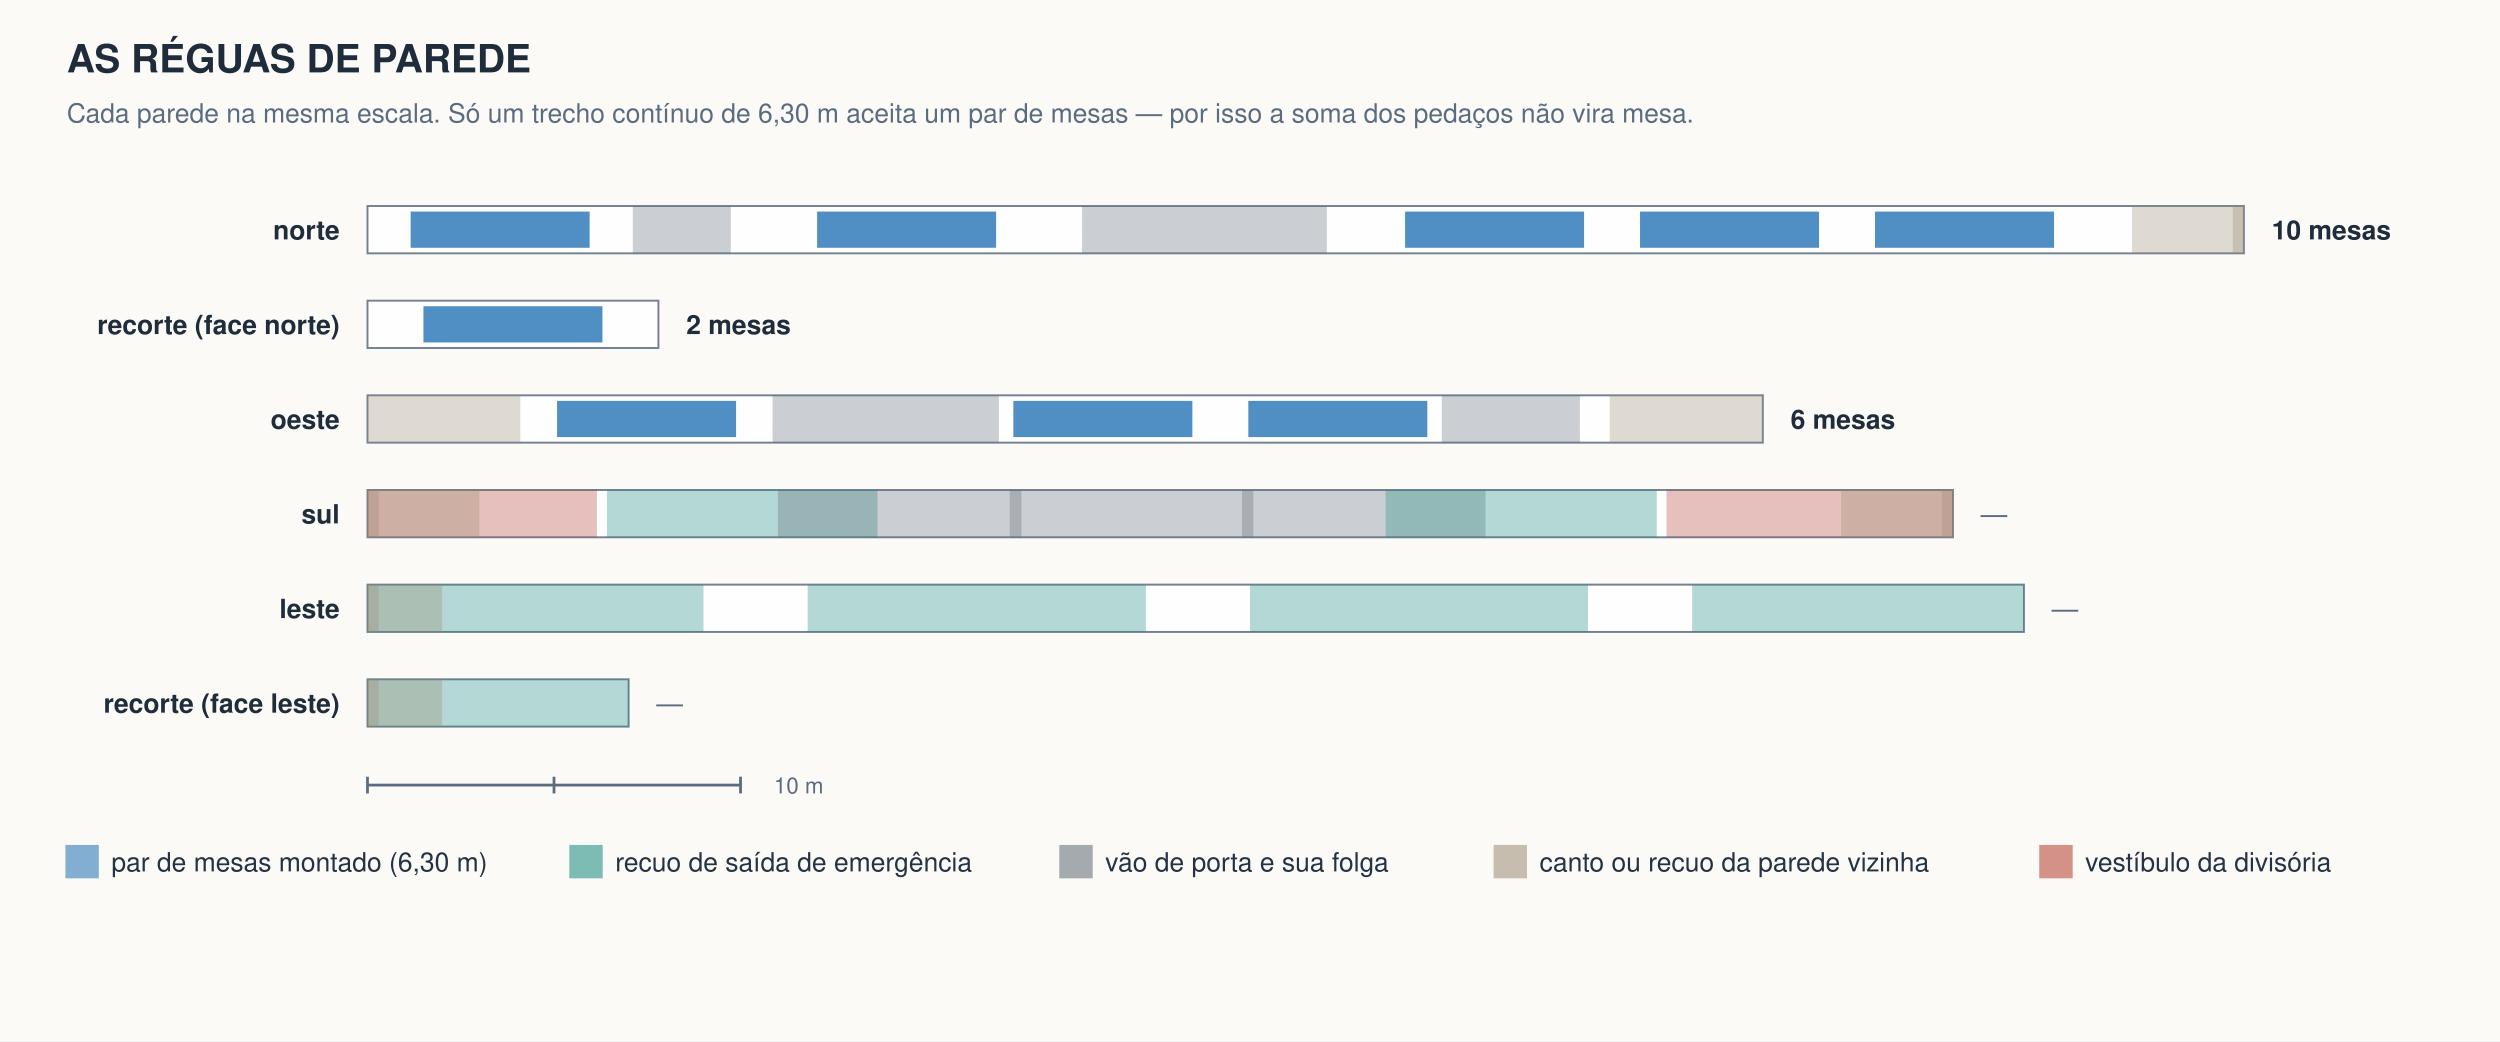
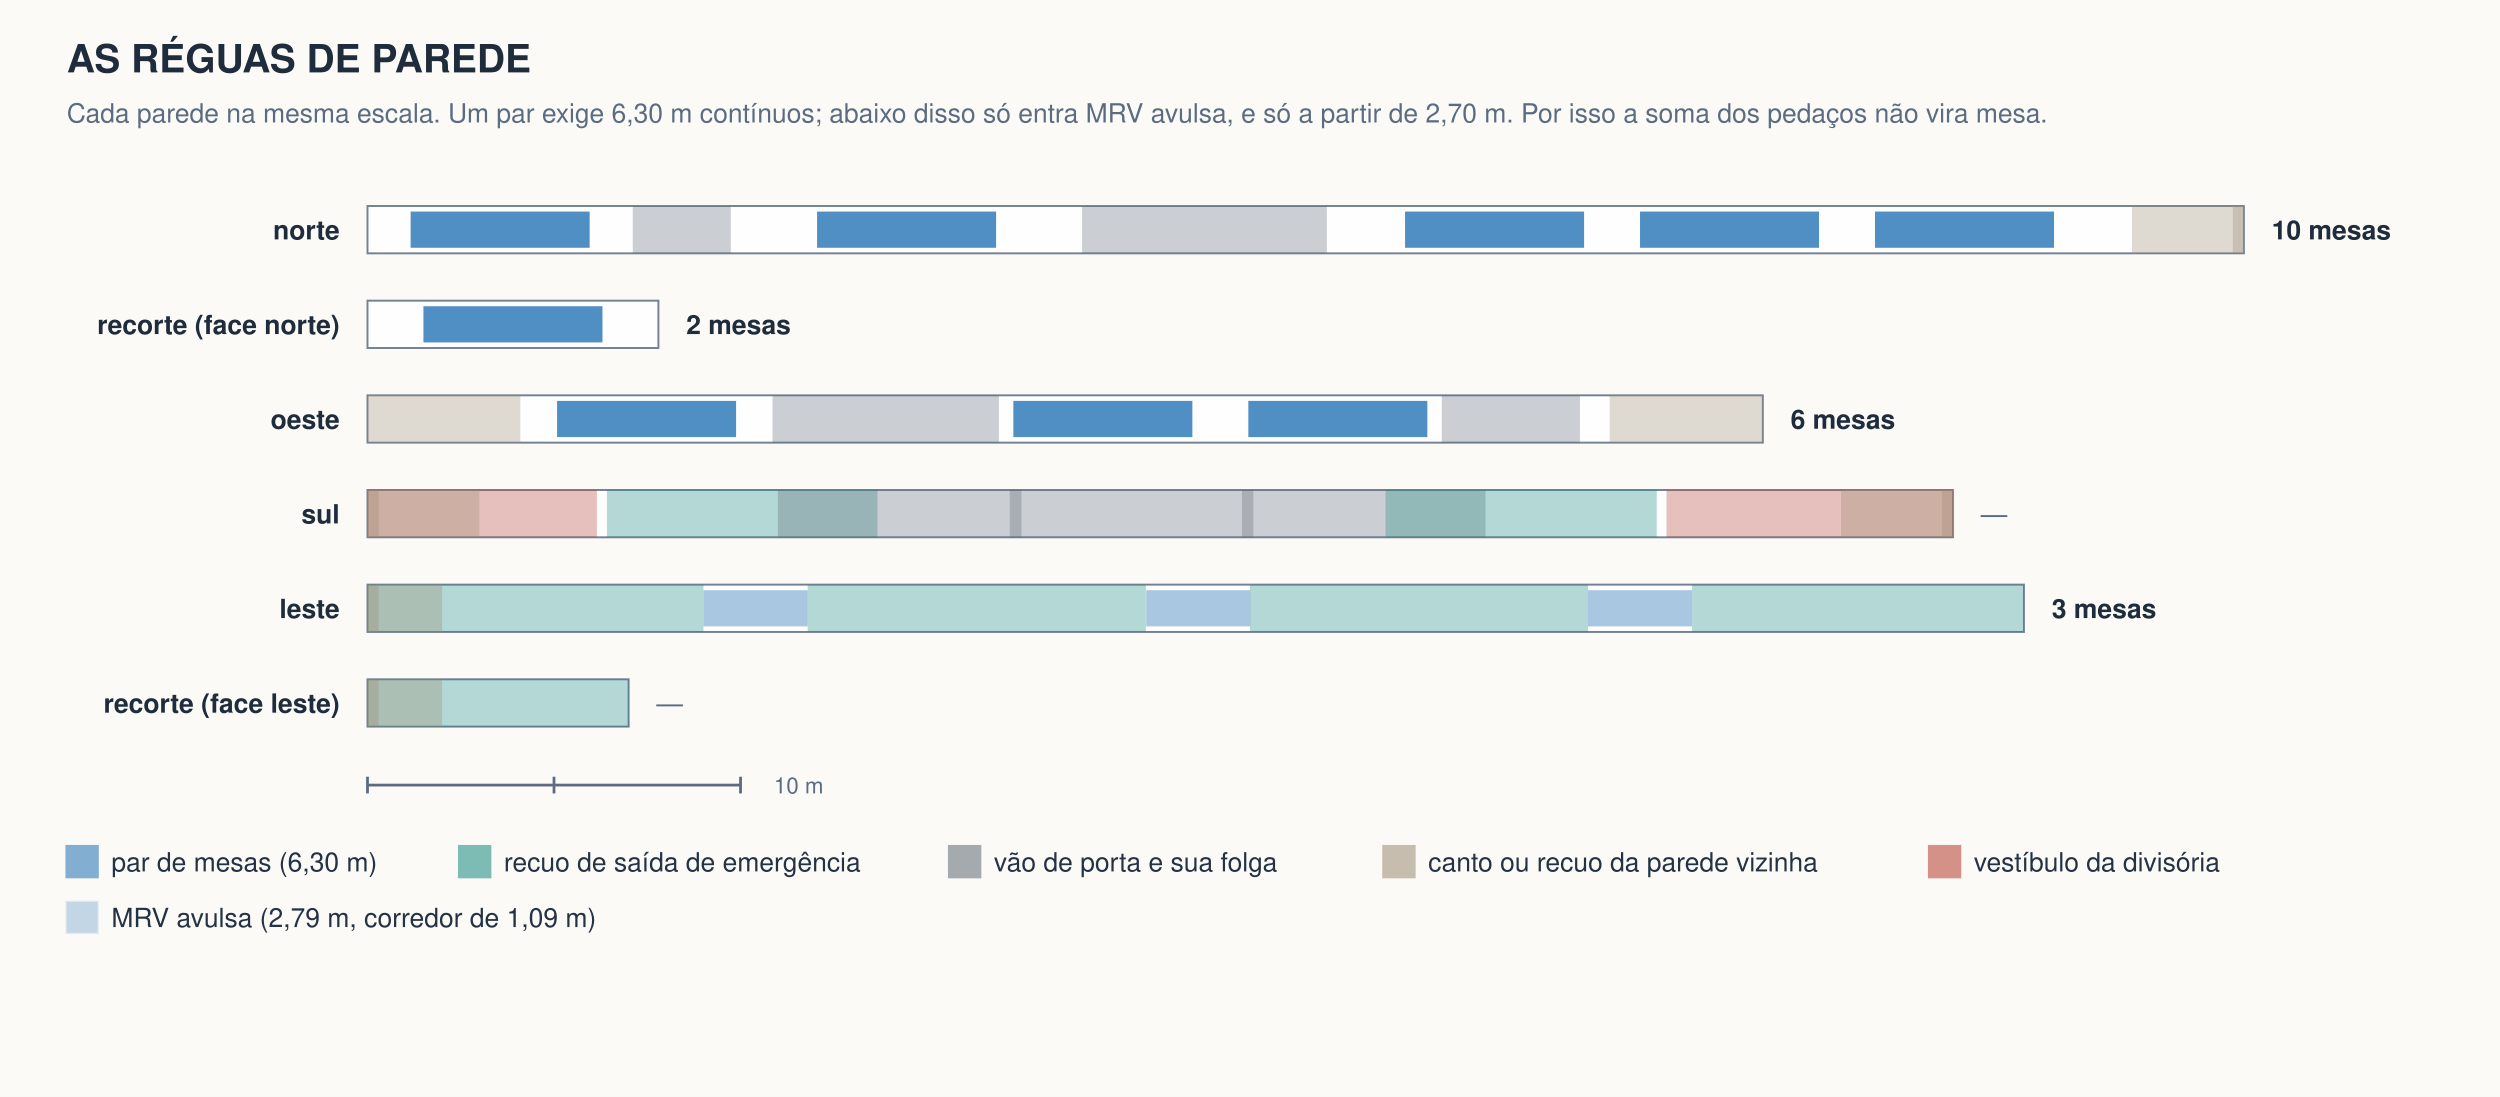
- <svg xmlns="http://www.w3.org/2000/svg" viewBox="0 0 898 374" style="width:100%;height:auto" role="img" aria-label="As réguas de parede do cenário B">
-   <rect x="0" y="0" width="898" height="374" fill="#fbfaf7" />
+ <svg xmlns="http://www.w3.org/2000/svg" viewBox="0 0 898 394" style="width:100%;height:auto" role="img" aria-label="As réguas de parede do cenário B">
+   <rect x="0" y="0" width="898" height="394" fill="#fbfaf7" />
  <text x="24.0" y="26.0" font-family="ui-sans-serif,system-ui,'Segoe UI',Helvetica,Arial,sans-serif" font-size="14" fill="#1f2c3c" text-anchor="start" font-weight="700">AS RÉGUAS DE PAREDE</text>
-   <text x="24.0" y="44.0" font-family="ui-sans-serif,system-ui,'Segoe UI',Helvetica,Arial,sans-serif" font-size="9.5" fill="#5c6c80" text-anchor="start">Cada parede na mesma escala. Só um trecho contínuo de 6,30 m aceita um par de mesas — por isso a soma dos pedaços não vira mesa.</text>
+   <text x="24.0" y="44.0" font-family="ui-sans-serif,system-ui,'Segoe UI',Helvetica,Arial,sans-serif" font-size="9.5" fill="#5c6c80" text-anchor="start">Cada parede na mesma escala. Um par exige 6,30 m contínuos; abaixo disso só entra MRV avulsa, e só a partir de 2,70 m. Por isso a soma dos pedaços não vira mesa.</text>
  <text x="122.0" y="86.0" font-family="ui-sans-serif,system-ui,'Segoe UI',Helvetica,Arial,sans-serif" font-size="9.5" fill="#1f2c3c" text-anchor="end" font-weight="600">norte</text>
  <rect x="132.0" y="74.0" width="674.0" height="17.0" fill="#fff" stroke="#5c6c80" stroke-width="0.7" opacity=".85" />
  <rect x="227.3" y="74.0" width="35.2" height="17.0" fill="#5d6773" opacity=".32" />
  <rect x="388.7" y="74.0" width="87.9" height="17.0" fill="#5d6773" opacity=".32" />
  <rect x="765.8" y="74.0" width="40.2" height="17.0" fill="#9a8b72" opacity=".32" />
  <rect x="802.0" y="74.0" width="4.0" height="17.0" fill="#9a8b72" opacity=".32" />
  <rect x="147.5" y="76.0" width="64.3" height="13.0" fill="#1f6fb2" opacity=".78" />
  <rect x="293.5" y="76.0" width="64.3" height="13.0" fill="#1f6fb2" opacity=".78" />
  <rect x="504.7" y="76.0" width="64.3" height="13.0" fill="#1f6fb2" opacity=".78" />
  <rect x="589.1" y="76.0" width="64.3" height="13.0" fill="#1f6fb2" opacity=".78" />
  <rect x="673.5" y="76.0" width="64.3" height="13.0" fill="#1f6fb2" opacity=".78" />
  <text x="816.0" y="86.0" font-family="ui-sans-serif,system-ui,'Segoe UI',Helvetica,Arial,sans-serif" font-size="9.5" fill="#1f2c3c" text-anchor="start" font-weight="600">10 mesas</text>
  <text x="122.0" y="120.0" font-family="ui-sans-serif,system-ui,'Segoe UI',Helvetica,Arial,sans-serif" font-size="9.5" fill="#1f2c3c" text-anchor="end" font-weight="600">recorte (face norte)</text>
  <rect x="132.0" y="108.0" width="104.5" height="17.0" fill="#fff" stroke="#5c6c80" stroke-width="0.7" opacity=".85" />
  <rect x="152.1" y="110.0" width="64.3" height="13.0" fill="#1f6fb2" opacity=".78" />
  <text x="246.5" y="120.0" font-family="ui-sans-serif,system-ui,'Segoe UI',Helvetica,Arial,sans-serif" font-size="9.5" fill="#1f2c3c" text-anchor="start" font-weight="600">2 mesas</text>
  <text x="122.0" y="154.0" font-family="ui-sans-serif,system-ui,'Segoe UI',Helvetica,Arial,sans-serif" font-size="9.5" fill="#1f2c3c" text-anchor="end" font-weight="600">oeste</text>
  <rect x="132.0" y="142.0" width="501.2" height="17.0" fill="#fff" stroke="#5c6c80" stroke-width="0.7" opacity=".85" />
  <rect x="277.5" y="142.0" width="81.3" height="17.0" fill="#5d6773" opacity=".32" />
  <rect x="517.9" y="142.0" width="49.6" height="17.0" fill="#5d6773" opacity=".32" />
  <rect x="578.2" y="142.0" width="54.9" height="17.0" fill="#9a8b72" opacity=".32" />
  <rect x="132.0" y="142.0" width="54.9" height="17.0" fill="#9a8b72" opacity=".32" />
  <rect x="200.1" y="144.0" width="64.3" height="13.0" fill="#1f6fb2" opacity=".78" />
  <rect x="364.0" y="144.0" width="64.3" height="13.0" fill="#1f6fb2" opacity=".78" />
  <rect x="448.4" y="144.0" width="64.3" height="13.0" fill="#1f6fb2" opacity=".78" />
  <text x="643.2" y="154.0" font-family="ui-sans-serif,system-ui,'Segoe UI',Helvetica,Arial,sans-serif" font-size="9.5" fill="#1f2c3c" text-anchor="start" font-weight="600">6 mesas</text>
  <text x="122.0" y="188.0" font-family="ui-sans-serif,system-ui,'Segoe UI',Helvetica,Arial,sans-serif" font-size="9.5" fill="#1f2c3c" text-anchor="end" font-weight="600">sul</text>
  <rect x="132.0" y="176.0" width="569.5" height="17.0" fill="#fff" stroke="#5c6c80" stroke-width="0.7" opacity=".85" />
  <rect x="132.0" y="176.0" width="82.4" height="17.0" fill="#b23b2e" opacity=".32" />
  <rect x="218.0" y="176.0" width="97.2" height="17.0" fill="#16867f" opacity=".32" />
  <rect x="279.4" y="176.0" width="87.5" height="17.0" fill="#5d6773" opacity=".32" />
  <rect x="362.7" y="176.0" width="87.5" height="17.0" fill="#5d6773" opacity=".32" />
  <rect x="446.1" y="176.0" width="87.5" height="17.0" fill="#5d6773" opacity=".32" />
  <rect x="497.7" y="176.0" width="97.4" height="17.0" fill="#16867f" opacity=".32" />
  <rect x="598.6" y="176.0" width="102.9" height="17.0" fill="#b23b2e" opacity=".32" />
  <rect x="661.3" y="176.0" width="40.2" height="17.0" fill="#9a8b72" opacity=".32" />
  <rect x="132.0" y="176.0" width="40.2" height="17.0" fill="#9a8b72" opacity=".32" />
  <rect x="697.5" y="176.0" width="4.0" height="17.0" fill="#9a8b72" opacity=".32" />
  <rect x="132.0" y="176.0" width="4.0" height="17.0" fill="#9a8b72" opacity=".32" />
  <text x="711.5" y="188.0" font-family="ui-sans-serif,system-ui,'Segoe UI',Helvetica,Arial,sans-serif" font-size="9.5" fill="#5c6c80" text-anchor="start">—</text>
  <text x="122.0" y="222.0" font-family="ui-sans-serif,system-ui,'Segoe UI',Helvetica,Arial,sans-serif" font-size="9.5" fill="#1f2c3c" text-anchor="end" font-weight="600">leste</text>
  <rect x="132.0" y="210.0" width="595.0" height="17.0" fill="#fff" stroke="#5c6c80" stroke-width="0.7" opacity=".85" />
  <rect x="132.0" y="210.0" width="120.7" height="17.0" fill="#16867f" opacity=".32" />
  <rect x="290.1" y="210.0" width="121.5" height="17.0" fill="#16867f" opacity=".32" />
  <rect x="449.0" y="210.0" width="121.4" height="17.0" fill="#16867f" opacity=".32" />
  <rect x="607.8" y="210.0" width="119.1" height="17.0" fill="#16867f" opacity=".32" />
  <rect x="132.0" y="210.0" width="26.8" height="17.0" fill="#9a8b72" opacity=".32" />
  <rect x="132.0" y="210.0" width="4.0" height="17.0" fill="#9a8b72" opacity=".32" />
-   <text x="737.0" y="222.0" font-family="ui-sans-serif,system-ui,'Segoe UI',Helvetica,Arial,sans-serif" font-size="9.5" fill="#5c6c80" text-anchor="start">—</text>
+   <rect x="252.7" y="212.0" width="37.4" height="13.0" fill="#1f6fb2" opacity=".38" />
+   <rect x="411.7" y="212.0" width="37.4" height="13.0" fill="#1f6fb2" opacity=".38" />
+   <rect x="570.4" y="212.0" width="37.4" height="13.0" fill="#1f6fb2" opacity=".38" />
+   <text x="737.0" y="222.0" font-family="ui-sans-serif,system-ui,'Segoe UI',Helvetica,Arial,sans-serif" font-size="9.5" fill="#1f2c3c" text-anchor="start" font-weight="600">3 mesas</text>
  <text x="122.0" y="256.0" font-family="ui-sans-serif,system-ui,'Segoe UI',Helvetica,Arial,sans-serif" font-size="9.5" fill="#1f2c3c" text-anchor="end" font-weight="600">recorte (face leste)</text>
  <rect x="132.0" y="244.0" width="93.8" height="17.0" fill="#fff" stroke="#5c6c80" stroke-width="0.7" opacity=".85" />
  <rect x="132.0" y="244.0" width="93.8" height="17.0" fill="#16867f" opacity=".32" />
  <rect x="132.0" y="244.0" width="26.8" height="17.0" fill="#9a8b72" opacity=".32" />
  <rect x="132.0" y="244.0" width="4.0" height="17.0" fill="#9a8b72" opacity=".32" />
  <text x="235.8" y="256.0" font-family="ui-sans-serif,system-ui,'Segoe UI',Helvetica,Arial,sans-serif" font-size="9.5" fill="#5c6c80" text-anchor="start">—</text>
  <line x1="132.0" y1="282.0" x2="266.0" y2="282.0" stroke="#5c6c80" stroke-width="1" />
  <line x1="132.0" y1="279.0" x2="132.0" y2="285.0" stroke="#5c6c80" stroke-width="1" />
  <line x1="199.0" y1="279.0" x2="199.0" y2="285.0" stroke="#5c6c80" stroke-width="1" />
  <line x1="266.0" y1="279.0" x2="266.0" y2="285.0" stroke="#5c6c80" stroke-width="1" />
  <text x="278.0" y="285.0" font-family="ui-sans-serif,system-ui,'Segoe UI',Helvetica,Arial,sans-serif" font-size="8" fill="#5c6c80" text-anchor="start">10 m</text>
  <rect x="24.0" y="304.0" width="11" height="11" fill="#1f6fb2" opacity=".55" stroke="#1f6fb2" />
-   <text x="40.0" y="313.0" font-family="ui-sans-serif,system-ui,'Segoe UI',Helvetica,Arial,sans-serif" font-size="9.5" fill="#243244" text-anchor="start">par de mesas montado (6,30 m)</text>
-   <rect x="205.0" y="304.0" width="11" height="11" fill="#16867f" opacity=".55" stroke="#16867f" />
-   <text x="221.0" y="313.0" font-family="ui-sans-serif,system-ui,'Segoe UI',Helvetica,Arial,sans-serif" font-size="9.5" fill="#243244" text-anchor="start">recuo de saída de emergência</text>
-   <rect x="381.0" y="304.0" width="11" height="11" fill="#5d6773" opacity=".55" stroke="#5d6773" />
-   <text x="397.0" y="313.0" font-family="ui-sans-serif,system-ui,'Segoe UI',Helvetica,Arial,sans-serif" font-size="9.5" fill="#243244" text-anchor="start">vão de porta e sua folga</text>
-   <rect x="537.0" y="304.0" width="11" height="11" fill="#9a8b72" opacity=".55" stroke="#9a8b72" />
-   <text x="553.0" y="313.0" font-family="ui-sans-serif,system-ui,'Segoe UI',Helvetica,Arial,sans-serif" font-size="9.5" fill="#243244" text-anchor="start">canto ou recuo da parede vizinha</text>
-   <rect x="733.0" y="304.0" width="11" height="11" fill="#b23b2e" opacity=".55" stroke="#b23b2e" />
-   <text x="749.0" y="313.0" font-family="ui-sans-serif,system-ui,'Segoe UI',Helvetica,Arial,sans-serif" font-size="9.5" fill="#243244" text-anchor="start">vestíbulo da divisória</text>
+   <text x="40.0" y="313.0" font-family="ui-sans-serif,system-ui,'Segoe UI',Helvetica,Arial,sans-serif" font-size="9.5" fill="#243244" text-anchor="start">par de mesas (6,30 m)</text>
+   <rect x="165.0" y="304.0" width="11" height="11" fill="#16867f" opacity=".55" stroke="#16867f" />
+   <text x="181.0" y="313.0" font-family="ui-sans-serif,system-ui,'Segoe UI',Helvetica,Arial,sans-serif" font-size="9.5" fill="#243244" text-anchor="start">recuo de saída de emergência</text>
+   <rect x="341.0" y="304.0" width="11" height="11" fill="#5d6773" opacity=".55" stroke="#5d6773" />
+   <text x="357.0" y="313.0" font-family="ui-sans-serif,system-ui,'Segoe UI',Helvetica,Arial,sans-serif" font-size="9.5" fill="#243244" text-anchor="start">vão de porta e sua folga</text>
+   <rect x="497.0" y="304.0" width="11" height="11" fill="#9a8b72" opacity=".55" stroke="#9a8b72" />
+   <text x="513.0" y="313.0" font-family="ui-sans-serif,system-ui,'Segoe UI',Helvetica,Arial,sans-serif" font-size="9.5" fill="#243244" text-anchor="start">canto ou recuo da parede vizinha</text>
+   <rect x="693.0" y="304.0" width="11" height="11" fill="#b23b2e" opacity=".55" stroke="#b23b2e" />
+   <text x="709.0" y="313.0" font-family="ui-sans-serif,system-ui,'Segoe UI',Helvetica,Arial,sans-serif" font-size="9.5" fill="#243244" text-anchor="start">vestíbulo da divisória</text>
+   <rect x="24.0" y="324.0" width="11" height="11" fill="#1f6fb2" opacity=".26" stroke="#1f6fb2" stroke-opacity=".5" />
+   <text x="40.0" y="333.0" font-family="ui-sans-serif,system-ui,'Segoe UI',Helvetica,Arial,sans-serif" font-size="9.5" fill="#243244" text-anchor="start">MRV avulsa (2,79 m, corredor de 1,09 m)</text>
</svg>
